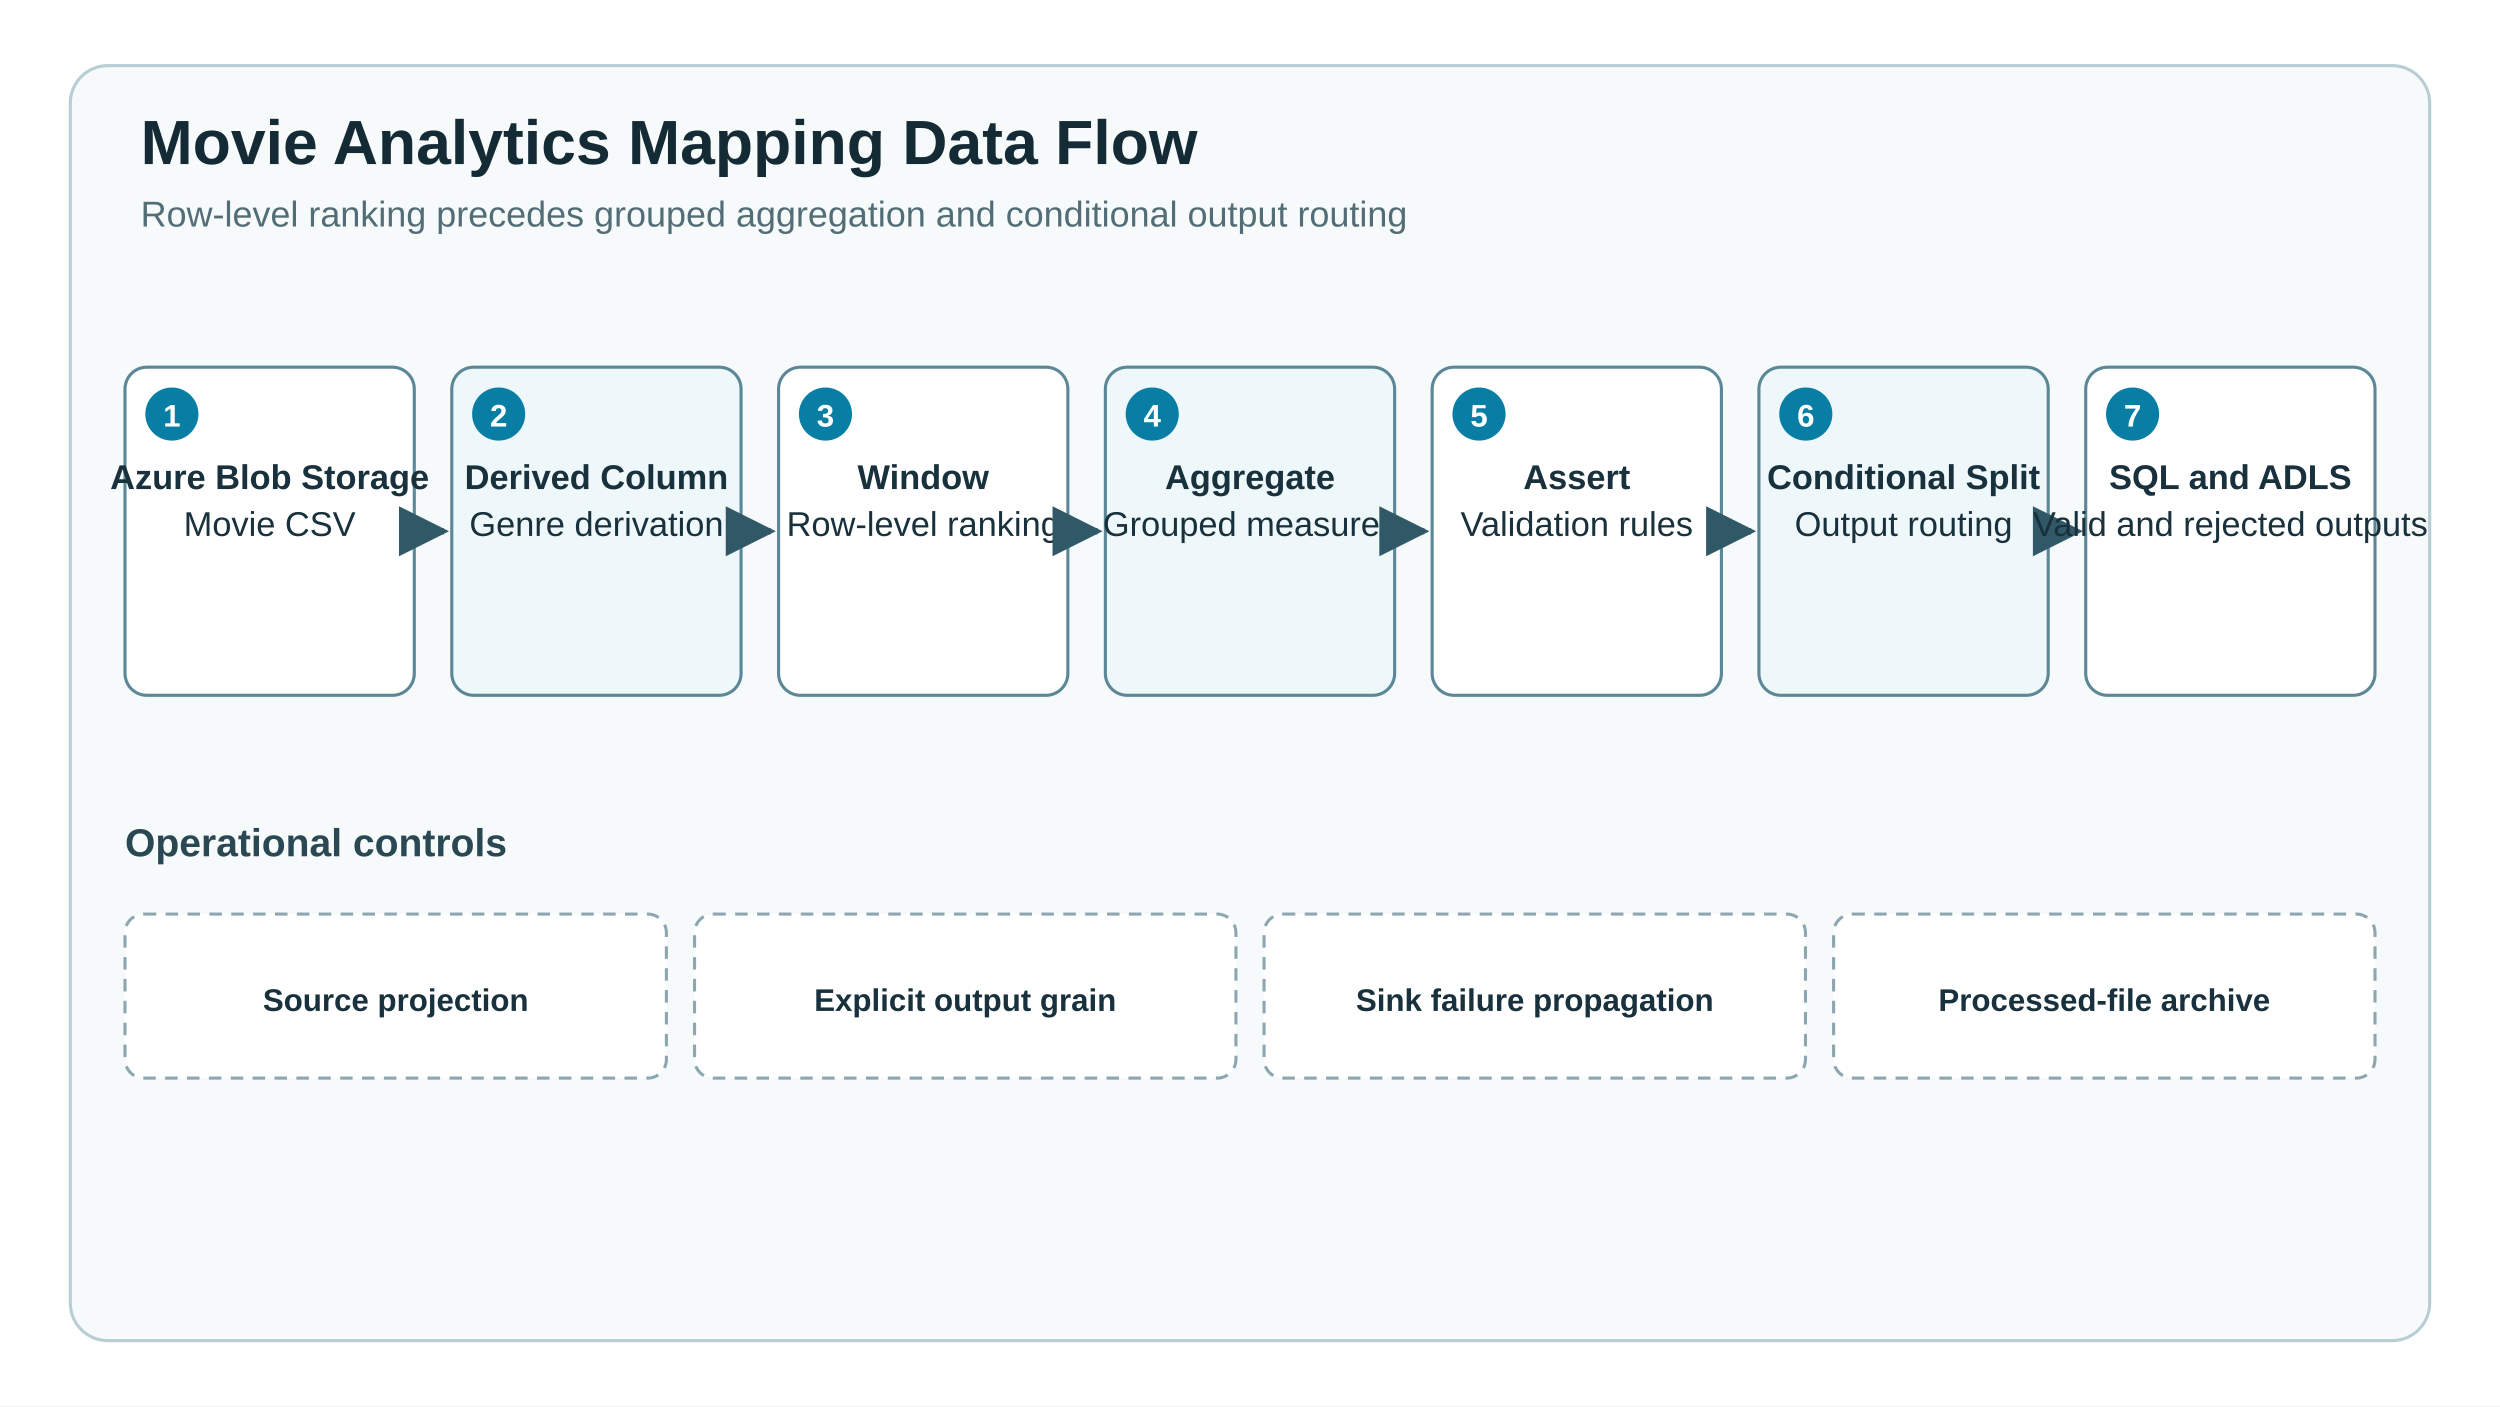
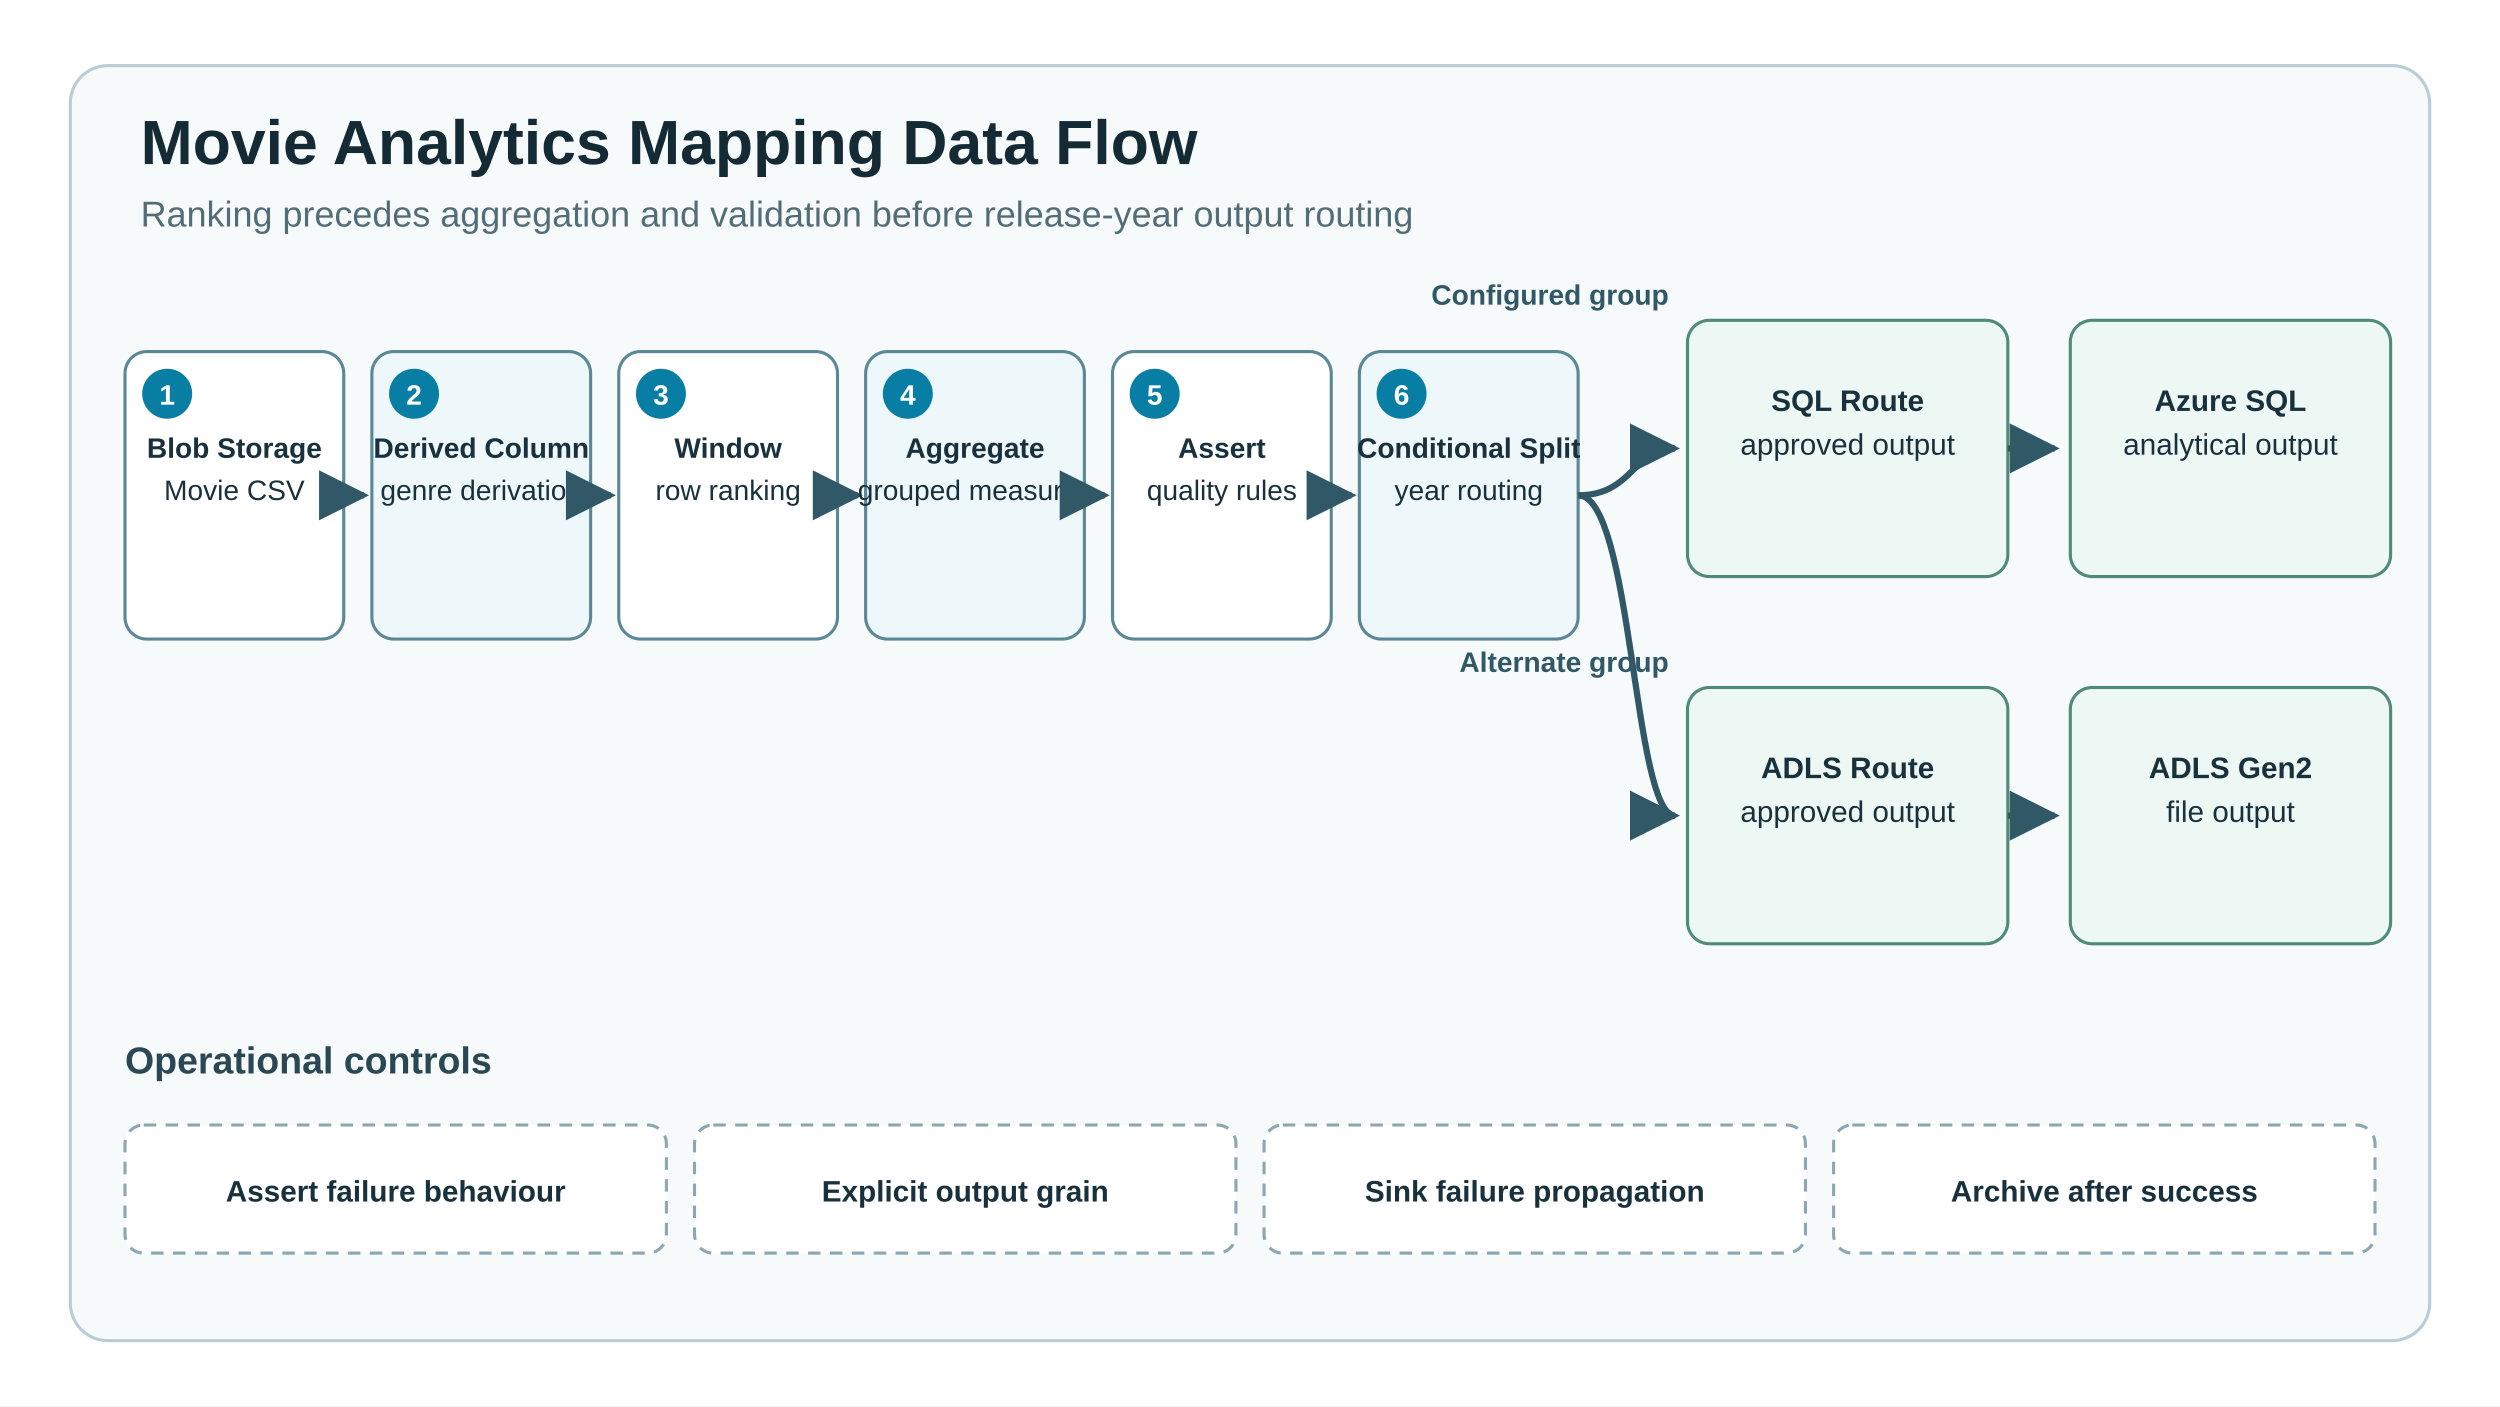
<svg xmlns="http://www.w3.org/2000/svg" viewBox="0 0 1600 900" role="img" aria-labelledby="title desc">
  <defs>
    <marker id="arrow" viewBox="0 0 10 10" refX="9" refY="5" markerWidth="8" markerHeight="8" orient="auto">
      <path d="M0 0L10 5L0 10Z" fill="#315866" />
    </marker>
  </defs>
  <rect width="1600" height="900" fill="#ffffff" />
  <rect x="45" y="42" width="1510" height="816" rx="24" fill="#f7fafb" stroke="#b9cdd5" stroke-width="2" />
  <text x="90" y="105" font-family="Arial, Helvetica, sans-serif" font-size="40" font-weight="700" fill="#142a34">Movie Analytics Mapping Data Flow</text>
-   <text x="90" y="145" font-family="Arial, Helvetica, sans-serif" font-size="23" fill="#536d77">Row-level ranking precedes grouped aggregation and conditional output routing</text>
+   <text x="90" y="145" font-family="Arial, Helvetica, sans-serif" font-size="23" fill="#536d77">Ranking precedes aggregation and validation before release-year output routing</text>
  <g font-family="Arial, Helvetica, sans-serif">
    <g>
-       <rect x="80" y="235" width="185.143" height="210" rx="14" fill="#ffffff" stroke="#5c8797" stroke-width="2" />
-       <circle cx="110" cy="265" r="17" fill="#087ea4" />
-       <text x="110" y="273" text-anchor="middle" font-size="20" font-weight="700" fill="#fff">1</text>
-       <text x="172.571" y="313" text-anchor="middle" font-size="22" font-weight="700" fill="#18313c">Azure Blob Storage</text>
-       <text x="172.571" y="343" text-anchor="middle" font-size="22" font-weight="500" fill="#18313c">Movie CSV</text>
-       <line x1="265.143" y1="340" x2="284.143" y2="340" stroke="#315866" stroke-width="4" marker-end="url(#arrow)" />
+       <rect x="80" y="225" width="140" height="184" rx="14" fill="#fff" stroke="#5c8797" stroke-width="2" />
+       <circle cx="107" cy="252" r="16" fill="#087ea4" />
+       <text x="107" y="259" text-anchor="middle" font-size="18" font-weight="700" fill="#fff">1</text>
+       <text x="150" y="293" text-anchor="middle" font-size="18" font-weight="700" fill="#18313c">Blob Storage</text>
+       <text x="150" y="320" text-anchor="middle" font-size="18" font-weight="500" fill="#18313c">Movie CSV</text>
+       <line x1="220" y1="317" x2="233" y2="317" stroke="#315866" stroke-width="4" marker-end="url(#arrow)" />
    </g>
    <g>
-       <rect x="289.143" y="235" width="185.143" height="210" rx="14" fill="#eef7fa" stroke="#5c8797" stroke-width="2" />
-       <circle cx="319.143" cy="265" r="17" fill="#087ea4" />
-       <text x="319.143" y="273" text-anchor="middle" font-size="20" font-weight="700" fill="#fff">2</text>
-       <text x="381.714" y="313" text-anchor="middle" font-size="22" font-weight="700" fill="#18313c">Derived Column</text>
-       <text x="381.714" y="343" text-anchor="middle" font-size="22" font-weight="500" fill="#18313c">Genre derivation</text>
-       <line x1="474.286" y1="340" x2="493.286" y2="340" stroke="#315866" stroke-width="4" marker-end="url(#arrow)" />
+       <rect x="238" y="225" width="140" height="184" rx="14" fill="#eef7fa" stroke="#5c8797" stroke-width="2" />
+       <circle cx="265" cy="252" r="16" fill="#087ea4" />
+       <text x="265" y="259" text-anchor="middle" font-size="18" font-weight="700" fill="#fff">2</text>
+       <text x="308" y="293" text-anchor="middle" font-size="18" font-weight="700" fill="#18313c">Derived Column</text>
+       <text x="308" y="320" text-anchor="middle" font-size="18" font-weight="500" fill="#18313c">genre derivation</text>
+       <line x1="378" y1="317" x2="391" y2="317" stroke="#315866" stroke-width="4" marker-end="url(#arrow)" />
    </g>
    <g>
-       <rect x="498.286" y="235" width="185.143" height="210" rx="14" fill="#ffffff" stroke="#5c8797" stroke-width="2" />
-       <circle cx="528.286" cy="265" r="17" fill="#087ea4" />
-       <text x="528.286" y="273" text-anchor="middle" font-size="20" font-weight="700" fill="#fff">3</text>
-       <text x="590.857" y="313" text-anchor="middle" font-size="22" font-weight="700" fill="#18313c">Window</text>
-       <text x="590.857" y="343" text-anchor="middle" font-size="22" font-weight="500" fill="#18313c">Row-level ranking</text>
-       <line x1="683.429" y1="340" x2="702.429" y2="340" stroke="#315866" stroke-width="4" marker-end="url(#arrow)" />
+       <rect x="396" y="225" width="140" height="184" rx="14" fill="#fff" stroke="#5c8797" stroke-width="2" />
+       <circle cx="423" cy="252" r="16" fill="#087ea4" />
+       <text x="423" y="259" text-anchor="middle" font-size="18" font-weight="700" fill="#fff">3</text>
+       <text x="466" y="293" text-anchor="middle" font-size="18" font-weight="700" fill="#18313c">Window</text>
+       <text x="466" y="320" text-anchor="middle" font-size="18" font-weight="500" fill="#18313c">row ranking</text>
+       <line x1="536" y1="317" x2="549" y2="317" stroke="#315866" stroke-width="4" marker-end="url(#arrow)" />
    </g>
    <g>
-       <rect x="707.429" y="235" width="185.143" height="210" rx="14" fill="#eef7fa" stroke="#5c8797" stroke-width="2" />
-       <circle cx="737.429" cy="265" r="17" fill="#087ea4" />
-       <text x="737.429" y="273" text-anchor="middle" font-size="20" font-weight="700" fill="#fff">4</text>
-       <text x="800" y="313" text-anchor="middle" font-size="22" font-weight="700" fill="#18313c">Aggregate</text>
-       <text x="800" y="343" text-anchor="middle" font-size="22" font-weight="500" fill="#18313c">Grouped measures</text>
-       <line x1="892.571" y1="340" x2="911.571" y2="340" stroke="#315866" stroke-width="4" marker-end="url(#arrow)" />
+       <rect x="554" y="225" width="140" height="184" rx="14" fill="#eef7fa" stroke="#5c8797" stroke-width="2" />
+       <circle cx="581" cy="252" r="16" fill="#087ea4" />
+       <text x="581" y="259" text-anchor="middle" font-size="18" font-weight="700" fill="#fff">4</text>
+       <text x="624" y="293" text-anchor="middle" font-size="18" font-weight="700" fill="#18313c">Aggregate</text>
+       <text x="624" y="320" text-anchor="middle" font-size="18" font-weight="500" fill="#18313c">grouped measures</text>
+       <line x1="694" y1="317" x2="707" y2="317" stroke="#315866" stroke-width="4" marker-end="url(#arrow)" />
    </g>
    <g>
-       <rect x="916.571" y="235" width="185.143" height="210" rx="14" fill="#ffffff" stroke="#5c8797" stroke-width="2" />
-       <circle cx="946.571" cy="265" r="17" fill="#087ea4" />
-       <text x="946.571" y="273" text-anchor="middle" font-size="20" font-weight="700" fill="#fff">5</text>
-       <text x="1009.143" y="313" text-anchor="middle" font-size="22" font-weight="700" fill="#18313c">Assert</text>
-       <text x="1009.143" y="343" text-anchor="middle" font-size="22" font-weight="500" fill="#18313c">Validation rules</text>
-       <line x1="1101.714" y1="340" x2="1120.714" y2="340" stroke="#315866" stroke-width="4" marker-end="url(#arrow)" />
+       <rect x="712" y="225" width="140" height="184" rx="14" fill="#fff" stroke="#5c8797" stroke-width="2" />
+       <circle cx="739" cy="252" r="16" fill="#087ea4" />
+       <text x="739" y="259" text-anchor="middle" font-size="18" font-weight="700" fill="#fff">5</text>
+       <text x="782" y="293" text-anchor="middle" font-size="18" font-weight="700" fill="#18313c">Assert</text>
+       <text x="782" y="320" text-anchor="middle" font-size="18" font-weight="500" fill="#18313c">quality rules</text>
+       <line x1="852" y1="317" x2="865" y2="317" stroke="#315866" stroke-width="4" marker-end="url(#arrow)" />
    </g>
    <g>
-       <rect x="1125.714" y="235" width="185.143" height="210" rx="14" fill="#eef7fa" stroke="#5c8797" stroke-width="2" />
-       <circle cx="1155.714" cy="265" r="17" fill="#087ea4" />
-       <text x="1155.714" y="273" text-anchor="middle" font-size="20" font-weight="700" fill="#fff">6</text>
-       <text x="1218.286" y="313" text-anchor="middle" font-size="22" font-weight="700" fill="#18313c">Conditional Split</text>
-       <text x="1218.286" y="343" text-anchor="middle" font-size="22" font-weight="500" fill="#18313c">Output routing</text>
-       <line x1="1310.857" y1="340" x2="1329.857" y2="340" stroke="#315866" stroke-width="4" marker-end="url(#arrow)" />
+       <rect x="870" y="225" width="140" height="184" rx="14" fill="#eef7fa" stroke="#5c8797" stroke-width="2" />
+       <circle cx="897" cy="252" r="16" fill="#087ea4" />
+       <text x="897" y="259" text-anchor="middle" font-size="18" font-weight="700" fill="#fff">6</text>
+       <text x="940" y="293" text-anchor="middle" font-size="18" font-weight="700" fill="#18313c">Conditional Split</text>
+       <text x="940" y="320" text-anchor="middle" font-size="18" font-weight="500" fill="#18313c">year routing</text>
+     </g>
+     <path d="M 1010 317 C 1045 317, 1045 287, 1072 287" fill="none" stroke="#315866" stroke-width="4" marker-end="url(#arrow)" />
+     <text x="1068" y="195" text-anchor="end" font-size="18" font-weight="700" fill="#315866">Configured group</text>
+     <g>
+       <rect x="1080" y="205" width="205" height="164" rx="14" fill="#edf8f4" stroke="#4f8b78" stroke-width="2" />
+       <text x="1182.5" y="263" text-anchor="middle" font-size="19" font-weight="700" fill="#18313c">SQL Route</text>
+       <text x="1182.5" y="291" text-anchor="middle" font-size="19" font-weight="500" fill="#18313c">approved output</text>
+       <line x1="1285" y1="287" x2="1315" y2="287" stroke="#315866" stroke-width="4" marker-end="url(#arrow)" />
    </g>
    <g>
-       <rect x="1334.857" y="235" width="185.143" height="210" rx="14" fill="#ffffff" stroke="#5c8797" stroke-width="2" />
-       <circle cx="1364.857" cy="265" r="17" fill="#087ea4" />
-       <text x="1364.857" y="273" text-anchor="middle" font-size="20" font-weight="700" fill="#fff">7</text>
-       <text x="1427.429" y="313" text-anchor="middle" font-size="22" font-weight="700" fill="#18313c">SQL and ADLS</text>
-       <text x="1427.429" y="343" text-anchor="middle" font-size="22" font-weight="500" fill="#18313c">Valid and rejected outputs</text>
+       <rect x="1325" y="205" width="205" height="164" rx="14" fill="#edf8f4" stroke="#4f8b78" stroke-width="2" />
+       <text x="1427.5" y="263" text-anchor="middle" font-size="19" font-weight="700" fill="#18313c">Azure SQL</text>
+       <text x="1427.5" y="291" text-anchor="middle" font-size="19" font-weight="500" fill="#18313c">analytical output</text>
    </g>
-     <text x="80" y="548" font-size="25" font-weight="700" fill="#294854">Operational controls</text>
+     <path d="M 1010 317 C 1045 317, 1045 522, 1072 522" fill="none" stroke="#315866" stroke-width="4" marker-end="url(#arrow)" />
+     <text x="1068" y="430" text-anchor="end" font-size="18" font-weight="700" fill="#315866">Alternate group</text>
    <g>
-       <rect x="80" y="585" width="346.5" height="105" rx="12" fill="#fff" stroke="#8da7b1" stroke-width="2" stroke-dasharray="8 6" />
-       <text x="253.25" y="647" text-anchor="middle" font-size="20" font-weight="700" fill="#18313c">Source projection</text>
+       <rect x="1080" y="440" width="205" height="164" rx="14" fill="#edf8f4" stroke="#4f8b78" stroke-width="2" />
+       <text x="1182.5" y="498" text-anchor="middle" font-size="19" font-weight="700" fill="#18313c">ADLS Route</text>
+       <text x="1182.5" y="526" text-anchor="middle" font-size="19" font-weight="500" fill="#18313c">approved output</text>
+       <line x1="1285" y1="522" x2="1315" y2="522" stroke="#315866" stroke-width="4" marker-end="url(#arrow)" />
    </g>
    <g>
-       <rect x="444.5" y="585" width="346.5" height="105" rx="12" fill="#fff" stroke="#8da7b1" stroke-width="2" stroke-dasharray="8 6" />
-       <text x="617.75" y="647" text-anchor="middle" font-size="20" font-weight="700" fill="#18313c">Explicit output grain</text>
+       <rect x="1325" y="440" width="205" height="164" rx="14" fill="#edf8f4" stroke="#4f8b78" stroke-width="2" />
+       <text x="1427.5" y="498" text-anchor="middle" font-size="19" font-weight="700" fill="#18313c">ADLS Gen2</text>
+       <text x="1427.5" y="526" text-anchor="middle" font-size="19" font-weight="500" fill="#18313c">file output</text>
+     </g>
+     <text x="80" y="687" font-size="24" font-weight="700" fill="#294854">Operational controls</text>
+     <g>
+       <rect x="80" y="720" width="346.5" height="82" rx="12" fill="#fff" stroke="#8da7b1" stroke-width="2" stroke-dasharray="8 6" />
+       <text x="253.25" y="769" text-anchor="middle" font-size="19" font-weight="700" fill="#18313c">Assert failure behaviour</text>
    </g>
    <g>
-       <rect x="809" y="585" width="346.5" height="105" rx="12" fill="#fff" stroke="#8da7b1" stroke-width="2" stroke-dasharray="8 6" />
-       <text x="982.25" y="647" text-anchor="middle" font-size="20" font-weight="700" fill="#18313c">Sink failure propagation</text>
+       <rect x="444.5" y="720" width="346.5" height="82" rx="12" fill="#fff" stroke="#8da7b1" stroke-width="2" stroke-dasharray="8 6" />
+       <text x="617.75" y="769" text-anchor="middle" font-size="19" font-weight="700" fill="#18313c">Explicit output grain</text>
    </g>
    <g>
-       <rect x="1173.5" y="585" width="346.5" height="105" rx="12" fill="#fff" stroke="#8da7b1" stroke-width="2" stroke-dasharray="8 6" />
-       <text x="1346.75" y="647" text-anchor="middle" font-size="20" font-weight="700" fill="#18313c">Processed-file archive</text>
+       <rect x="809" y="720" width="346.5" height="82" rx="12" fill="#fff" stroke="#8da7b1" stroke-width="2" stroke-dasharray="8 6" />
+       <text x="982.25" y="769" text-anchor="middle" font-size="19" font-weight="700" fill="#18313c">Sink failure propagation</text>
+     </g>
+     <g>
+       <rect x="1173.5" y="720" width="346.5" height="82" rx="12" fill="#fff" stroke="#8da7b1" stroke-width="2" stroke-dasharray="8 6" />
+       <text x="1346.75" y="769" text-anchor="middle" font-size="19" font-weight="700" fill="#18313c">Archive after success</text>
    </g>
  </g>
</svg>
